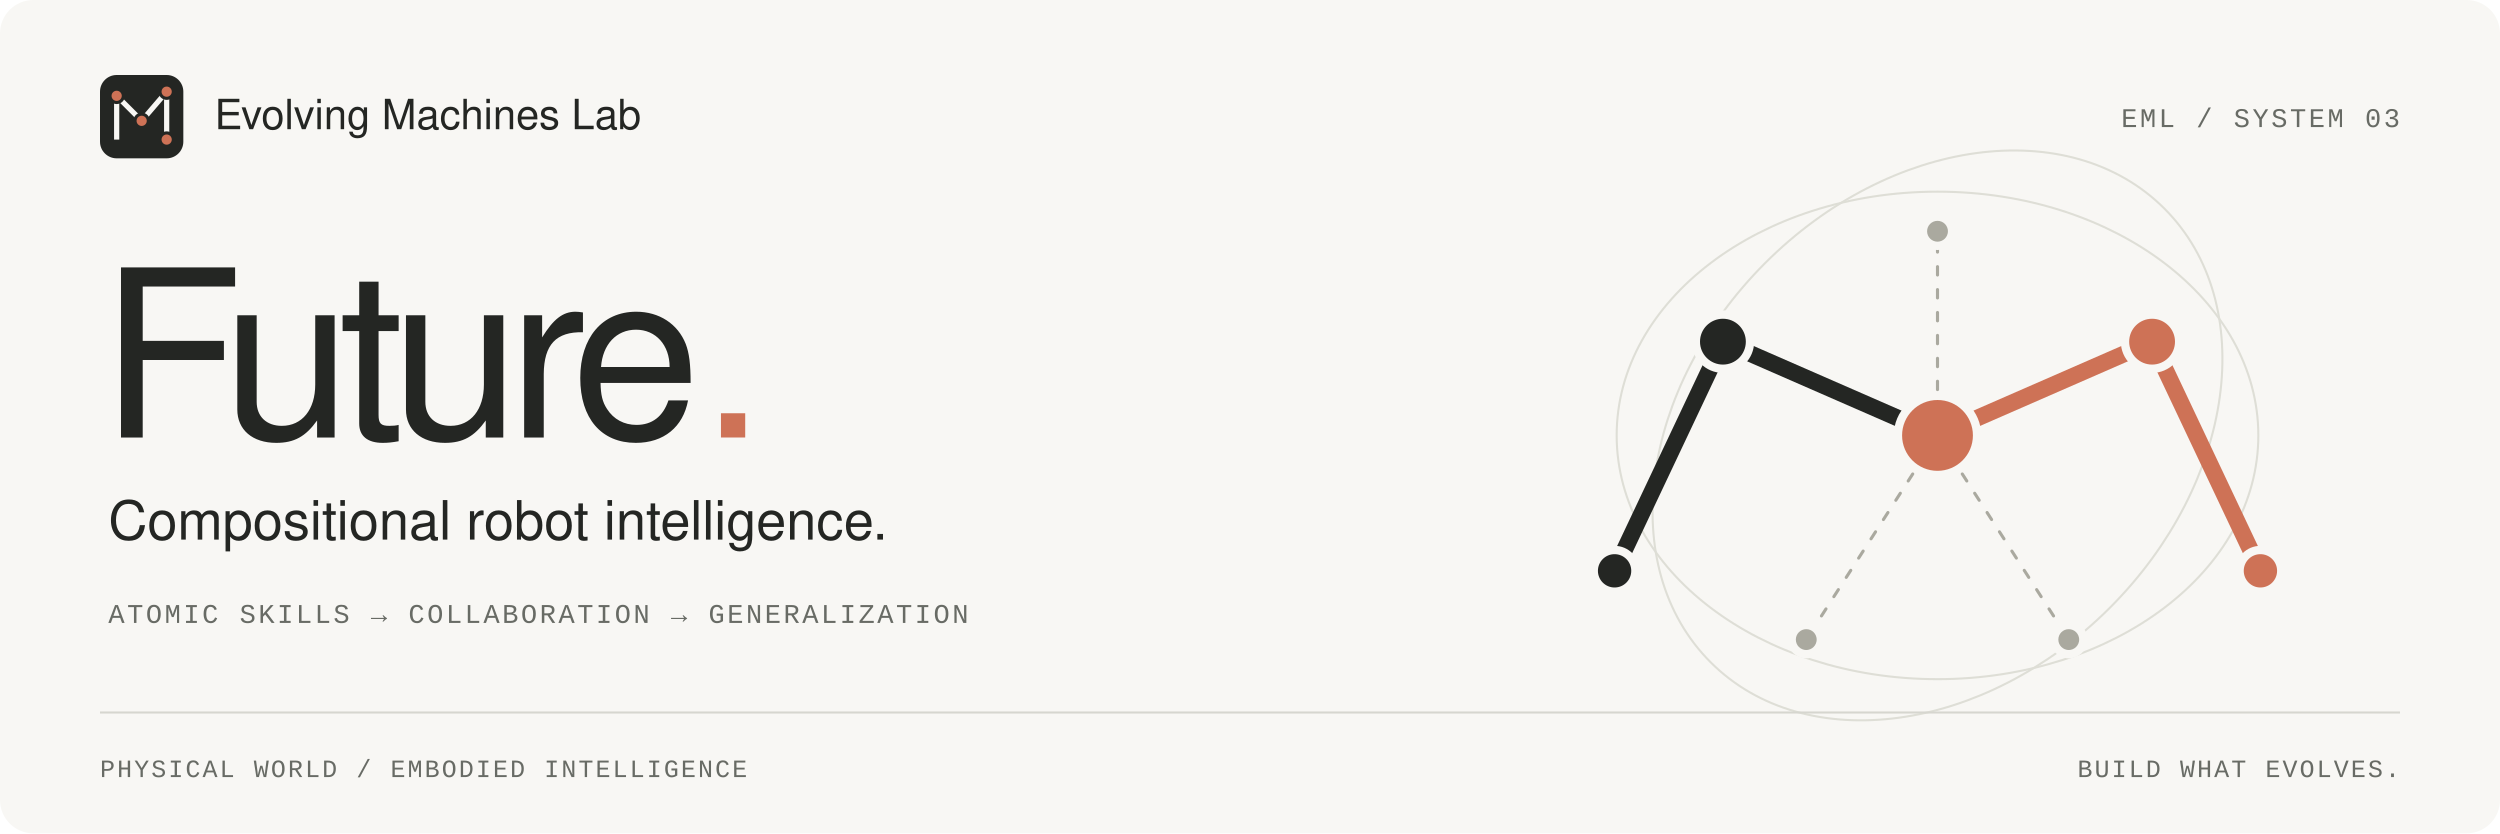
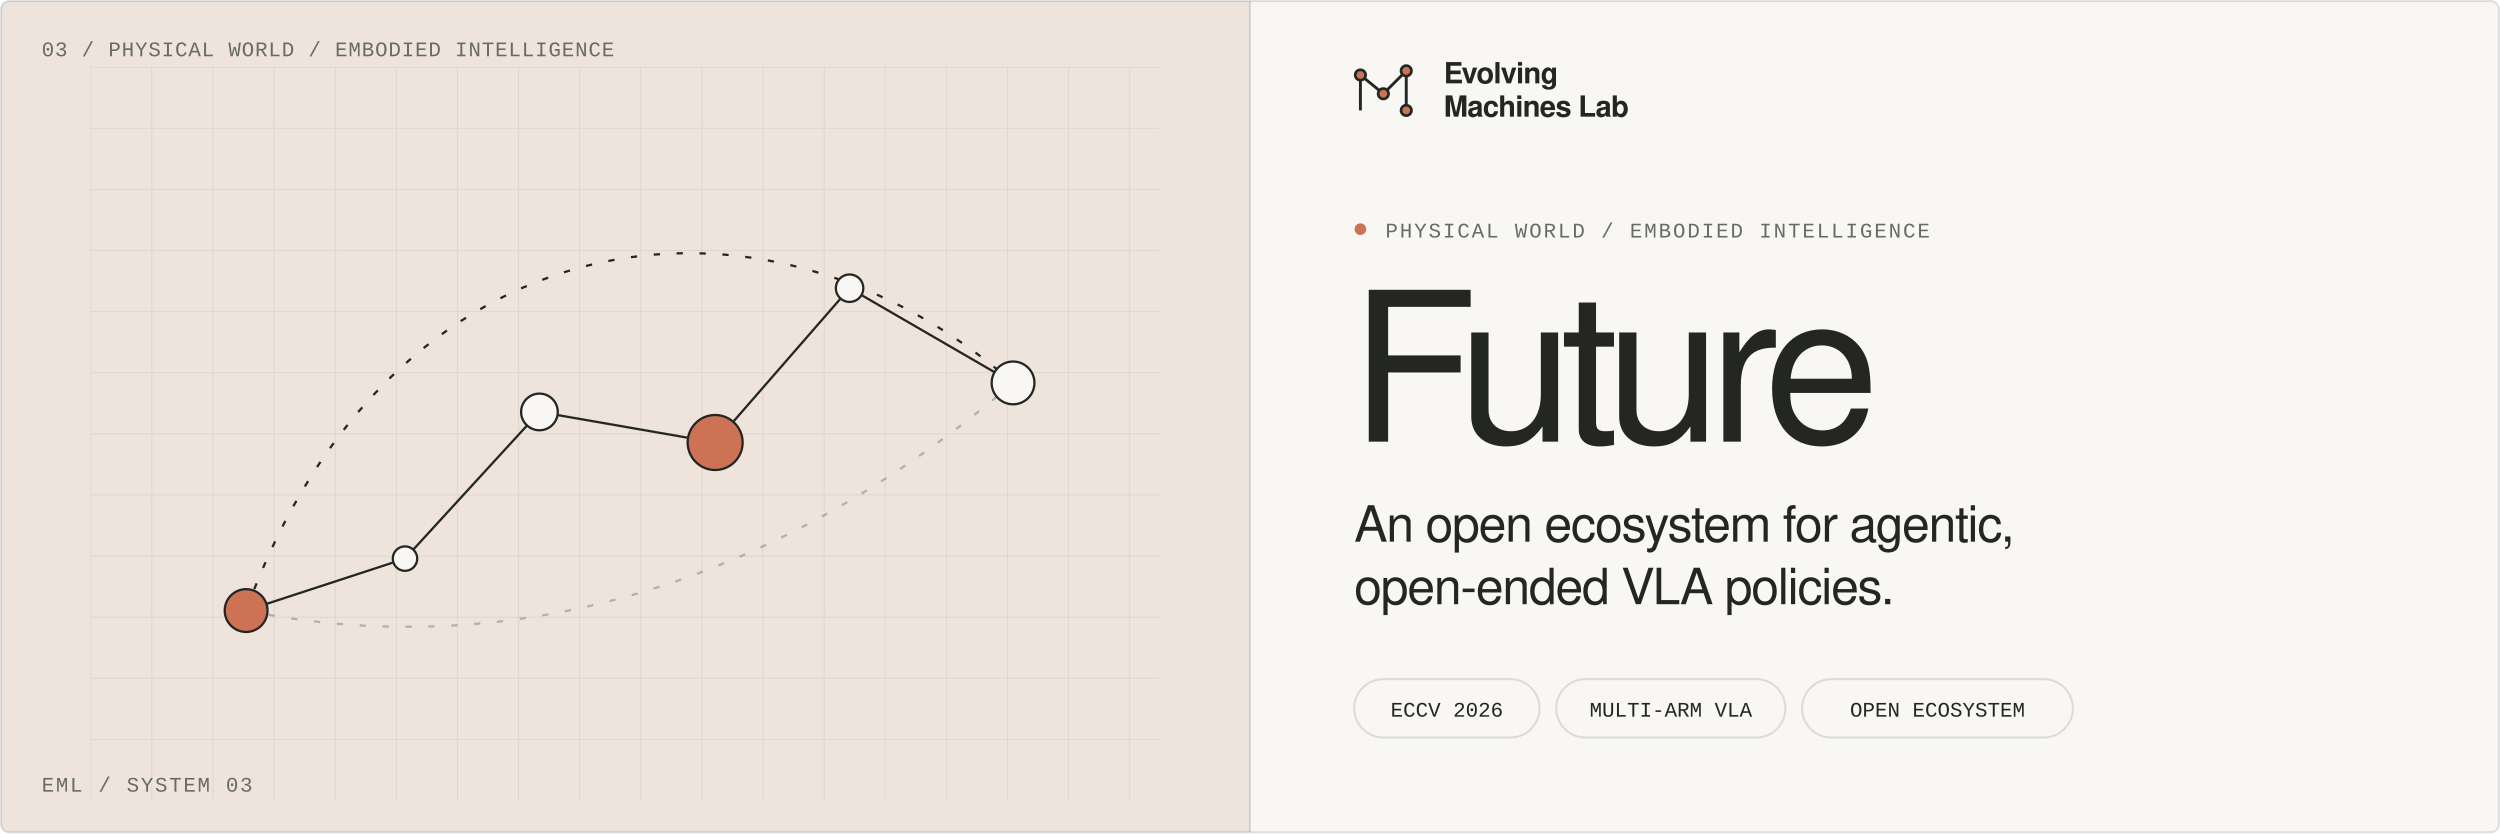
<svg xmlns="http://www.w3.org/2000/svg" width="1200" height="400" viewBox="0 0 1200 400" role="img" aria-labelledby="title desc">
-   <rect width="1200" height="400" rx="16" fill="#f8f7f4" />
-   <g transform="translate(48 36)">
-     <rect width="40" height="40" rx="8" fill="#242623" />
-     <path d="M8 31V10l12 12L32 8v23" fill="none" stroke="#f8f7f4" stroke-width="2.5" />
-     <g fill="#ce7256" stroke="#242623" stroke-width="1.5">
-       <circle cx="8" cy="10" r="3.2" />
-       <circle cx="20" cy="22" r="3.2" />
-       <circle cx="32" cy="8" r="3.2" />
-       <circle cx="32" cy="31" r="3.2" />
+   <defs>
+     <clipPath id="card-clip">
+       <rect x="0.5" y="0.5" width="1199" height="399" rx="4" />
+     </clipPath>
+   </defs>
+   <g clip-path="url(#card-clip)">
+     <rect width="1200" height="400" fill="#f8f7f4" />
+     <rect width="600" height="400" fill="#eee4dc" />
+     <path d="M600 0V400" stroke="#242623" stroke-opacity="0.13" />
+     <svg x="24" y="32" width="552" height="352" viewBox="0 0 700 480" color="#242623" aria-hidden="true">
+       <defs>
+         <pattern id="grid-3" width="40" height="40" patternUnits="userSpaceOnUse">
+           <path d="M40 0H0V40" fill="none" stroke="currentColor" stroke-width="0.6" opacity="0.16" />
+         </pattern>
+       </defs>
+       <rect width="700" height="480" fill="url(#grid-3)" />
+       <g id="future-motion">
+         <path d="M102 356C196 97 439 62 604 207" fill="none" stroke="currentColor" stroke-width="1.1" stroke-dasharray="3 8" vector-effect="non-scaling-stroke" />
+         <path d="M102 356c168 34 344-13 502-149" fill="none" stroke="currentColor" stroke-width="1.1" stroke-dasharray="3 8" opacity="0.28" vector-effect="non-scaling-stroke" />
+         <path d="M102 356l104-34 88-96 115 20 88-101 107 62" fill="none" stroke="currentColor" stroke-width="1.1" vector-effect="non-scaling-stroke" />
+         <circle cx="102" cy="356" r="14" fill="#ce7256" stroke="#242623" stroke-width="1.5" />
+         <circle cx="206" cy="322" r="8" fill="#f8f7f4" stroke="#242623" stroke-width="1.5" />
+         <circle cx="294" cy="226" r="12" fill="#f8f7f4" stroke="#242623" stroke-width="1.5" />
+         <circle cx="409" cy="246" r="18" fill="#ce7256" stroke="#242623" stroke-width="1.5" />
+         <circle cx="497" cy="145" r="9" fill="#f8f7f4" stroke="#242623" stroke-width="1.5" />
+         <circle cx="604" cy="207" r="14" fill="#f8f7f4" stroke="#242623" stroke-width="1.5" />
+       </g>
+     </svg>
+     <g font-family="SFMono-Regular, Consolas, Liberation Mono, monospace" fill="#686b65" font-size="10">
+       <text x="20" y="27" letter-spacing="0.4">03 / PHYSICAL WORLD / EMBODIED INTELLIGENCE</text>
+       <text x="20" y="380" letter-spacing="0.8">EML / SYSTEM 03</text>
+     </g>
+     <svg x="648" y="28" width="32" height="32" viewBox="0 0 32 32" aria-hidden="true">
+       <path d="M5 25V8l11 9L27 6v19" fill="none" stroke="#242623" stroke-width="1.4" />
+       <g fill="#ce7256" stroke="#242623" stroke-width="1.3">
+         <circle cx="5" cy="8" r="2.5" />
+         <circle cx="16" cy="17" r="2.5" />
+         <circle cx="27" cy="6" r="2.5" />
+         <circle cx="27" cy="25" r="2.5" />
+       </g>
+     </svg>
+     <g font-family="Helvetica Neue, Helvetica, Arial, sans-serif" fill="#242623">
+       <text x="693" y="40" font-size="14" font-weight="550" letter-spacing="-0.35">Evolving</text>
+       <text x="693" y="56" font-size="14" font-weight="550" letter-spacing="-0.35">Machines Lab</text>
+       <text x="648" y="212" font-size="100" font-weight="500" letter-spacing="-6">Future</text>
+       <text x="650" y="260" font-size="24" letter-spacing="-0.6">An open ecosystem for agentic,</text>
+       <text x="650" y="290" font-size="24" letter-spacing="-0.6">open-ended VLA policies.</text>
+     </g>
+     <circle cx="653" cy="110" r="2.8" fill="#ce7256" />
+     <text x="665" y="114" font-family="SFMono-Regular, Consolas, Liberation Mono, monospace" font-size="10" font-weight="500" letter-spacing="0.9" fill="#686b65">PHYSICAL WORLD / EMBODIED INTELLIGENCE</text>
+     <g fill="none" stroke="#242623" stroke-opacity="0.13">
+       <rect x="650" y="326" width="89" height="28" rx="14" />
+       <rect x="747" y="326" width="110" height="28" rx="14" />
+       <rect x="865" y="326" width="130" height="28" rx="14" />
+     </g>
+     <g font-family="SFMono-Regular, Consolas, Liberation Mono, monospace" font-size="10" fill="#242623" text-anchor="middle">
+       <text x="694.5" y="344">ECCV 2026</text>
+       <text x="802" y="344">MULTI-ARM VLA</text>
+       <text x="930" y="344">OPEN ECOSYSTEM</text>
    </g>
  </g>
-   <g font-family="Helvetica Neue, Helvetica, Arial, sans-serif" fill="#242623">
-     <text x="103" y="62" font-size="20" font-weight="500">Evolving Machines Lab</text>
-     <text x="48" y="210" font-size="112" font-weight="500" letter-spacing="-6">Future<tspan fill="#ce7256">.</tspan>
-     </text>
-     <text x="52" y="259" font-size="26">Compositional robot intelligence.</text>
-   </g>
-   <g font-family="SFMono-Regular, Consolas, Liberation Mono, monospace" font-size="13" fill="#686b65" letter-spacing="1.2">
-     <text x="1152" y="61" text-anchor="end">EML / SYSTEM 03</text>
-     <text x="52" y="299">ATOMIC SKILLS → COLLABORATION → GENERALIZATION</text>
-   </g>
-   <g fill="none" stroke-linecap="round" stroke-linejoin="round">
-     <ellipse cx="930" cy="209" rx="154" ry="117" stroke="#deded6" stroke-width="1" />
-     <ellipse cx="930" cy="209" rx="117" ry="154" transform="rotate(45 930 209)" stroke="#deded6" stroke-width="1" />
-     <path d="M775 274L827 164L930 209" stroke="#242623" stroke-width="8" />
-     <path d="M1085 274L1033 164L930 209" stroke="#ce7256" stroke-width="8" />
-     <path d="M930 209L930 111M930 209L867 307M930 209L993 307" stroke="#aaa99f" stroke-width="1.5" stroke-dasharray="4 7" />
-   </g>
-   <g stroke="#f8f7f4" stroke-width="4">
-     <circle cx="775" cy="274" r="10" fill="#242623" />
-     <circle cx="827" cy="164" r="13" fill="#242623" />
-     <circle cx="1085" cy="274" r="10" fill="#ce7256" />
-     <circle cx="1033" cy="164" r="13" fill="#ce7256" />
-     <circle cx="930" cy="209" r="19" fill="#ce7256" />
-     <circle cx="930" cy="111" r="7" fill="#aaa99f" />
-     <circle cx="867" cy="307" r="7" fill="#aaa99f" />
-     <circle cx="993" cy="307" r="7" fill="#aaa99f" />
-   </g>
-   <path d="M48 342H1152" stroke="#d6d6cf" />
-   <g font-family="SFMono-Regular, Consolas, Liberation Mono, monospace" font-size="12" fill="#686b65" letter-spacing="1">
-     <text x="48" y="373">PHYSICAL WORLD / EMBODIED INTELLIGENCE</text>
-     <text x="1152" y="373" text-anchor="end">BUILD WHAT EVOLVES.</text>
-   </g>
+   <rect x="0.5" y="0.5" width="1199" height="399" rx="4" fill="none" stroke="#242623" stroke-opacity="0.13" />
</svg>
